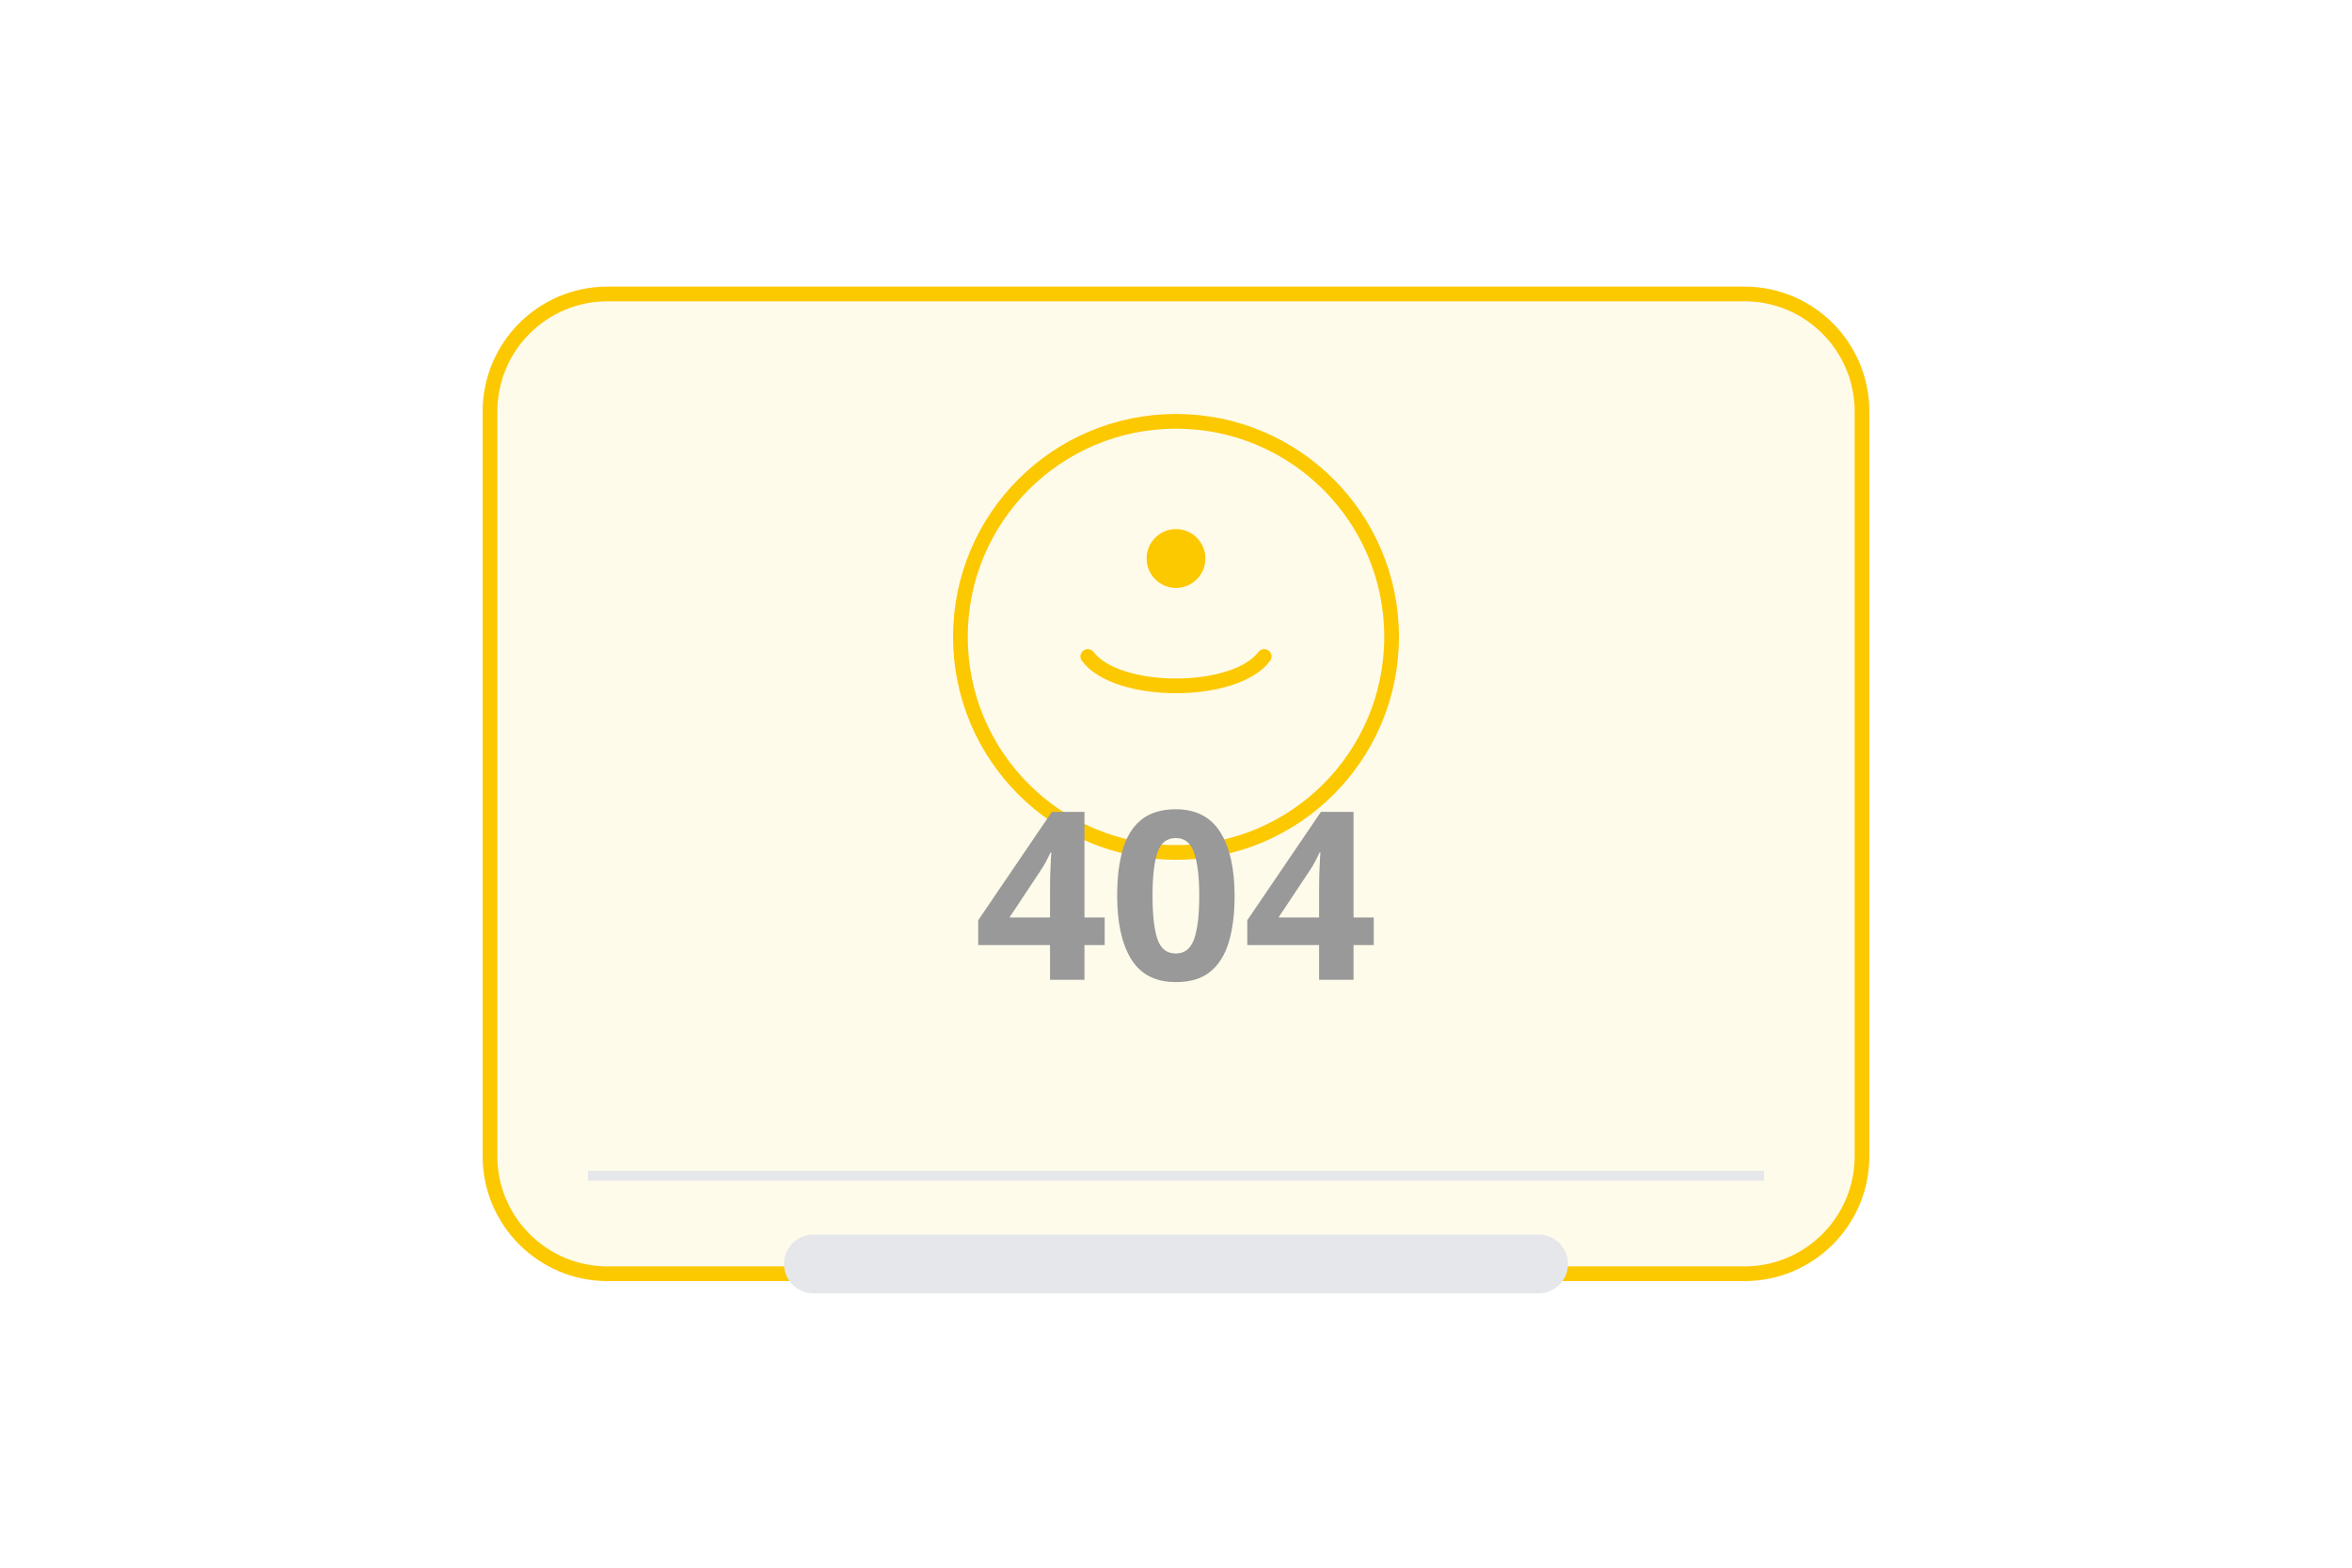
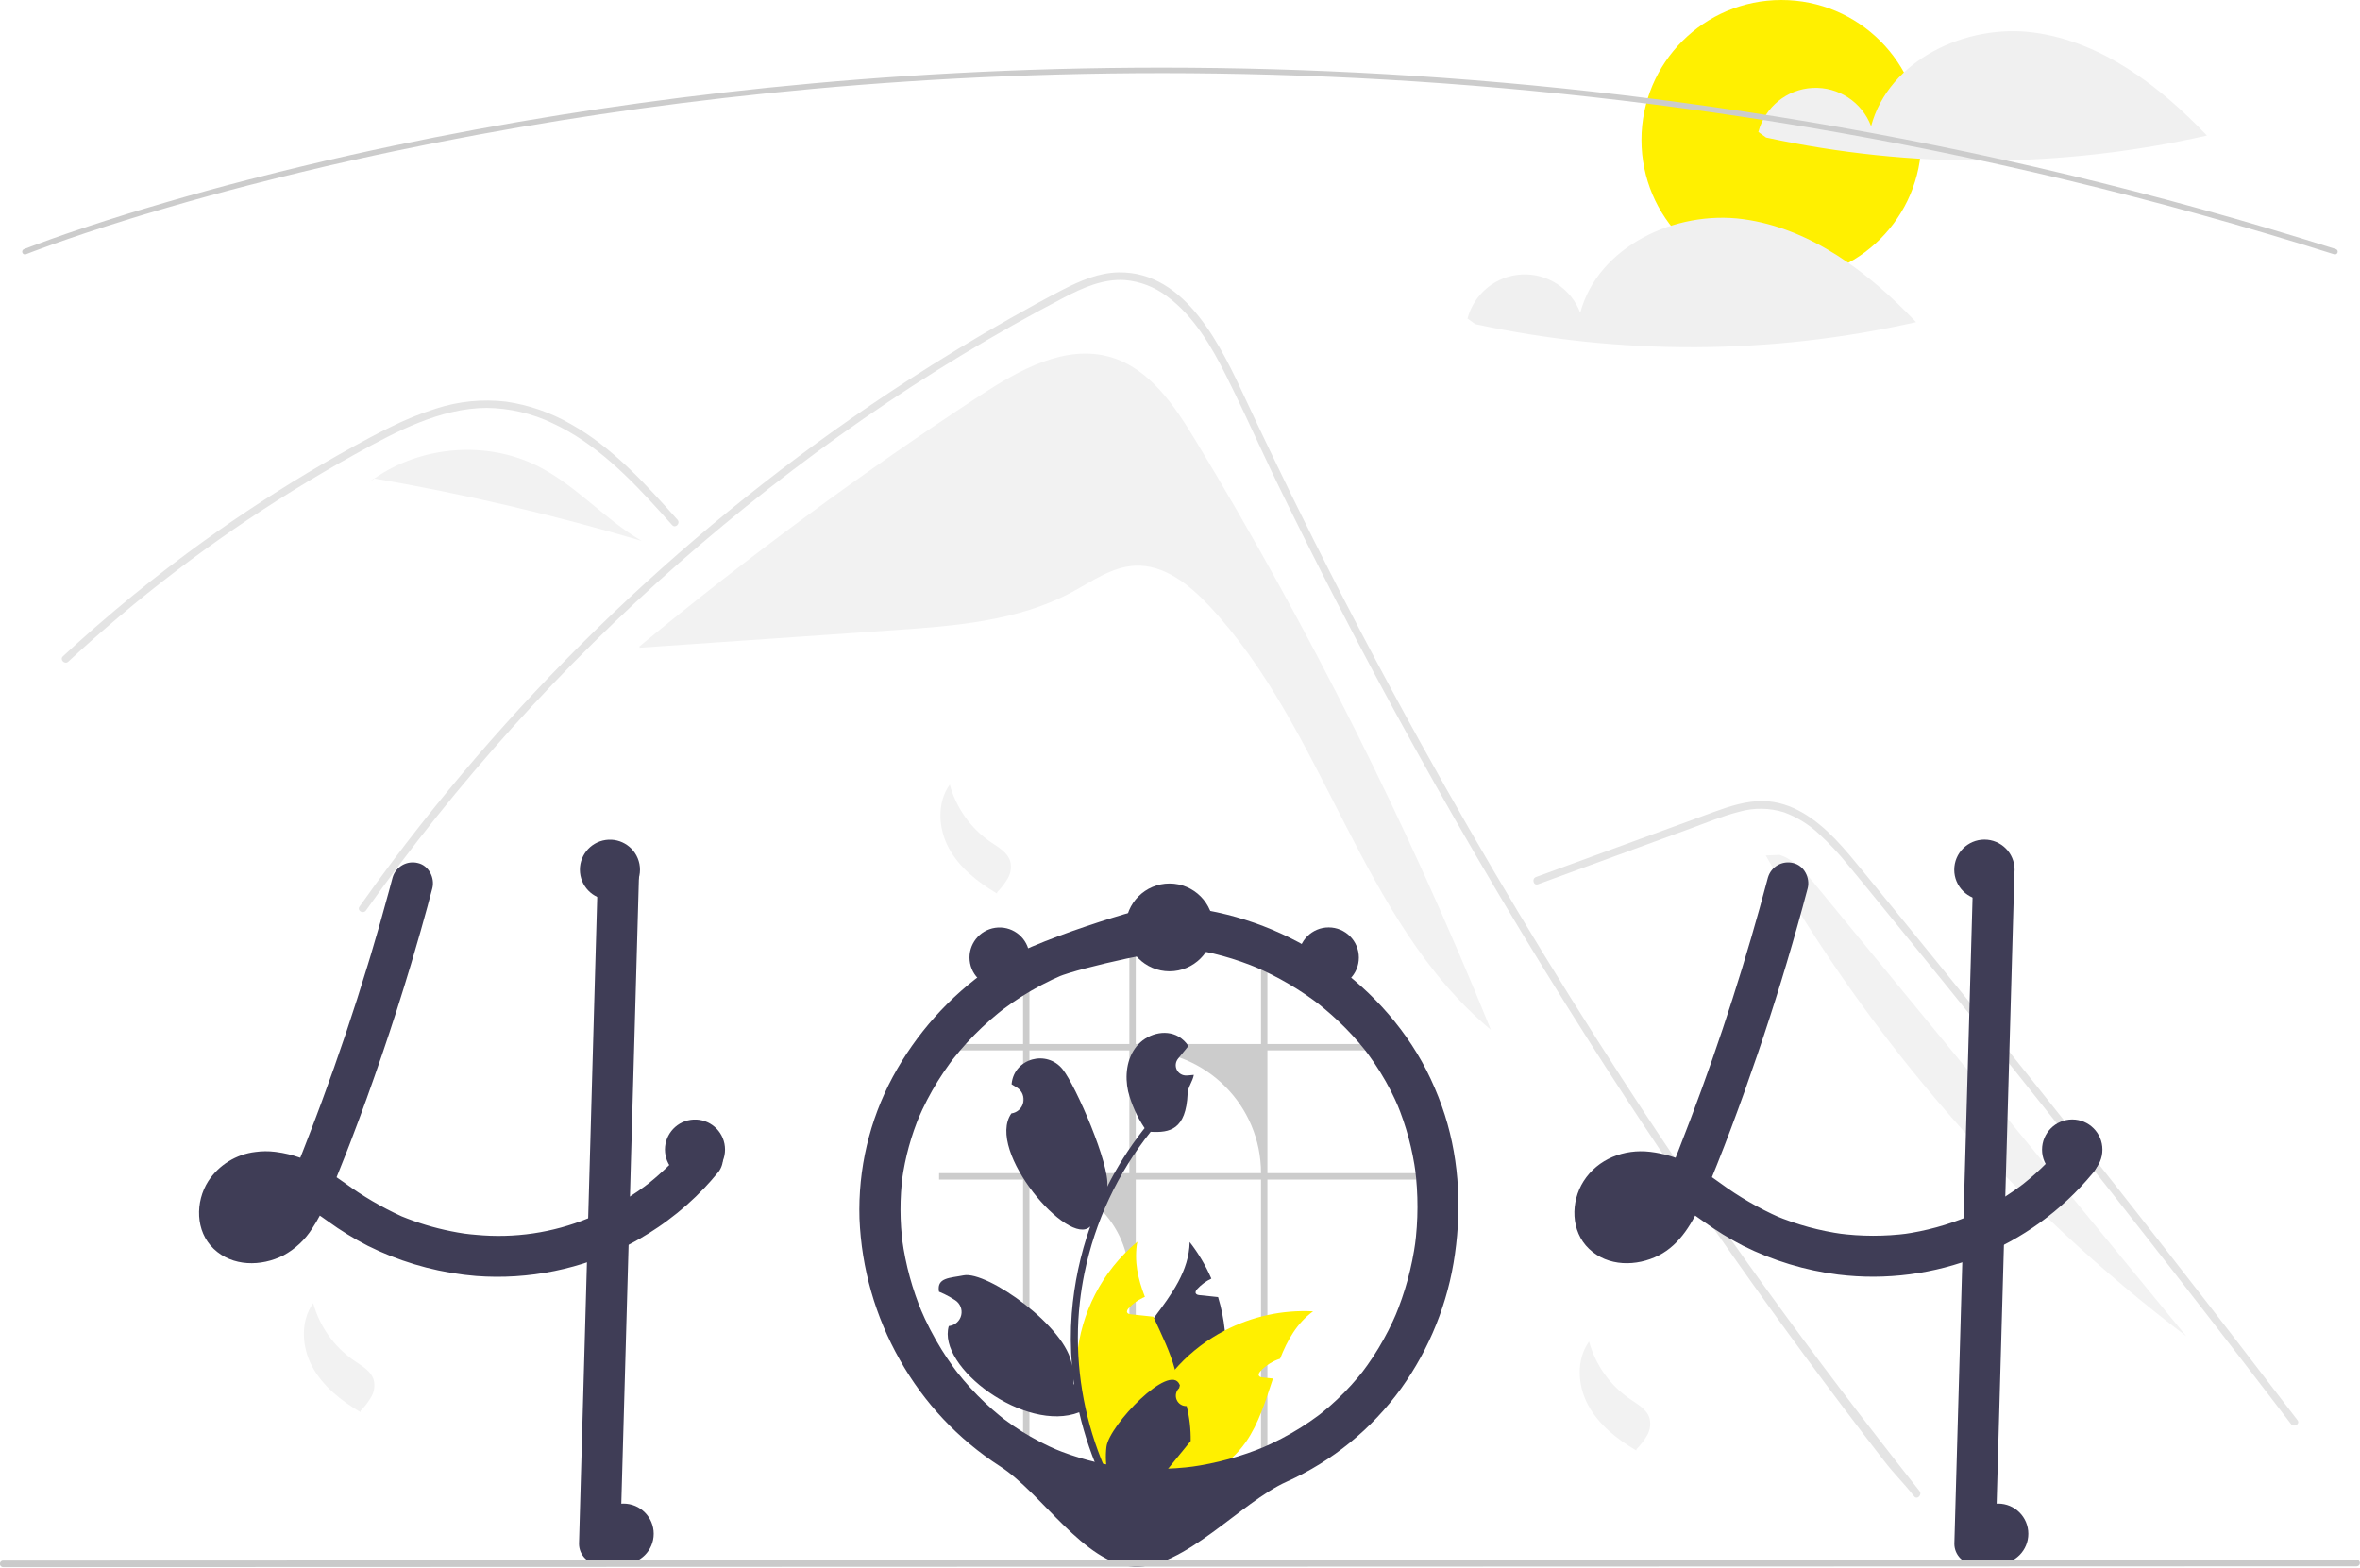
- <svg xmlns="http://www.w3.org/2000/svg" viewBox="0 0 240 160" fill="none">
-   <rect x="50" y="30" width="140" height="100" rx="12" fill="#FCC800" fill-opacity="0.08" stroke="#FCC800" stroke-width="1.5" />
-   <circle cx="120" cy="65" r="22" stroke="#FCC800" stroke-width="1.5" fill="none" />
-   <circle cx="120" cy="57" r="3" fill="#FCC800" />
-   <path d="M111 67c3 4 15 4 18 0" stroke="#FCC800" stroke-width="1.5" stroke-linecap="round" fill="none" />
-   <text x="120" y="100" text-anchor="middle" fill="#999" font-size="24" font-weight="700" font-family="system-ui">404</text>
-   <line x1="60" y1="120" x2="180" y2="120" stroke="#e5e7eb" stroke-width="1" />
-   <rect x="80" y="126" width="80" height="6" rx="3" fill="#e5e7eb" />
+ <svg xmlns="http://www.w3.org/2000/svg" width="860.131" height="571.148" viewBox="0 0 860.131 571.148" role="img" artist="Katerina Limpitsouni" source="https://undraw.co/">
+   <path d="M605.67,324.953c-7.669-12.684-16.757-26.228-30.99-30.37-16.482-4.796-33.413,4.732-47.775,14.135a1392.157,1392.157,0,0,0-123.893,91.283l.043.492q46.226-3.188,92.451-6.376c22.265-1.535,45.296-3.283,64.972-13.816,7.467-3.997,14.745-9.336,23.206-9.708,10.512-.462,19.677,6.879,26.88,14.549,42.607,45.371,54.937,114.754,102.738,154.616A1516.995,1516.995,0,0,0,605.67,324.953Z" transform="translate(-169.9343 -164.426)" fill="#f2f2f2" />
+   <path d="M867.571,709.781c-4.712-5.95-6.637-7.343-11.285-13.348q-56.764-73.416-106.708-151.792-33.924-53.23-64.483-108.504-14.549-26.278-28.3-52.969-10.67-20.695-20.865-41.638c-1.944-3.988-3.832-7.994-5.711-12.009-4.428-9.442-8.773-18.93-13.439-28.244-5.317-10.616-11.789-21.745-21.553-28.877a29.405,29.405,0,0,0-15.319-5.895c-7.948-.513-15.282,2.769-22.176,6.353-50.439,26.301-97.659,59.276-140.37,96.798A730.778,730.778,0,0,0,303.322,496.247c-1.008,1.439-3.392.064-2.374-1.384q6.009-8.498,12.257-16.813A734.817,734.817,0,0,1,500.805,303.064q18.248-11.826,37.183-22.542c6.362-3.603,12.752-7.16,19.251-10.497,6.371-3.273,13.137-6.215,20.416-6.325,24.77-.385,37.595,27.667,46.405,46.542q4.153,8.911,8.406,17.766,16.075,33.621,33.387,66.628,10.685,20.379,21.837,40.52,34.707,62.718,73.779,122.897c34.506,53.143,68.737,100.089,108.046,149.785C870.596,709.213,868.662,711.175,867.571,709.781Z" transform="translate(-169.9343 -164.426)" fill="#e4e4e4" />
+   <path d="M414.916,355.804c-1.439-1.604-2.869-3.209-4.318-4.813-11.422-12.633-23.679-25.118-39.364-32.361a57.11,57.11,0,0,0-23.927-5.546c-8.562.028-16.932,2.273-24.843,5.418-3.74,1.494-7.398,3.19-11.001,4.996-4.116,2.072-8.159,4.281-12.183,6.509q-11.331,6.27-22.368,13.091-21.961,13.572-42.546,29.216-10.671,8.113-20.902,16.758-9.516,8.031-18.646,16.492c-1.302,1.201-3.245-.743-1.944-1.943,1.604-1.494,3.227-2.979,4.85-4.446q6.875-6.215,13.971-12.193,12.939-10.918,26.549-20.993,21.163-15.676,43.783-29.225,11.304-6.765,22.918-12.963c2.338-1.247,4.703-2.466,7.096-3.621a113.116,113.116,0,0,1,16.868-6.866,60.006,60.006,0,0,1,25.476-2.503,66.327,66.327,0,0,1,23.505,8.131c15.401,8.608,27.346,21.919,38.97,34.909C418.033,355.171,416.099,357.124,414.916,355.804Z" transform="translate(-169.9343 -164.426)" fill="#e4e4e4" />
+   <path d="M730.477,486.711l36.905-13.498,18.323-6.702c5.968-2.183,11.921-4.667,18.09-6.23a28.539,28.539,0,0,1,16.374.209,37.738,37.738,0,0,1,12.771,7.917,103.64,103.64,0,0,1,10.475,11.186c3.989,4.794,7.92,9.639,11.868,14.467q24.441,29.891,48.563,60.041,24.121,30.15,47.92,60.556,23.857,30.48,47.385,61.216,2.882,3.765,5.76,7.534c1.06,1.388,3.449.02,2.375-1.388Q983.582,650.974,959.549,620.184q-24.092-30.864-48.516-61.466-24.424-30.601-49.179-60.937-6.167-7.558-12.354-15.099c-3.48-4.241-6.92-8.527-10.736-12.474-7.005-7.245-15.758-13.648-26.234-13.822-6.16-.102-12.121,1.852-17.844,3.923-6.17,2.232-12.325,4.506-18.486,6.759l-37.163,13.592-9.291,3.398c-1.649.603-.937,3.262.731,2.652Z" transform="translate(-169.9343 -164.426)" fill="#e4e4e4" />
+   <path d="M366.377,334.526c-18.754-9.639-42.771-7.751-60.005,4.291a855.847,855.847,0,0,1,97.371,22.726C390.46,353.759,380.07,341.563,366.377,334.526Z" transform="translate(-169.9343 -164.426)" fill="#f2f2f2" />
+   <path d="M306.188,338.784l-3.61,2.935c1.221-1.027,2.491-1.99,3.795-2.901C306.311,338.807,306.249,338.795,306.188,338.784Z" transform="translate(-169.9343 -164.426)" fill="#f2f2f2" />
+   <path d="M831.549,486.846c-3.633-4.422-7.56-9.052-12.994-10.848l-5.073.2A575.436,575.436,0,0,0,966.749,651.418Q899.149,569.132,831.549,486.846Z" transform="translate(-169.9343 -164.426)" fill="#f2f2f2" />
+   <path d="M516.084,450.367A37.481,37.481,0,0,0,531.015,471.325c2.82,1.92,6.157,3.762,7.122,7.035a8.379,8.379,0,0,1-.874,6.15,24.884,24.884,0,0,1-3.861,5.041l-.137.512c-6.998-4.147-13.656-9.393-17.522-16.551s-4.406-16.539.341-23.145" transform="translate(-169.9343 -164.426)" fill="#f2f2f2" />
+   <path d="M749.084,653.367A37.481,37.481,0,0,0,764.015,674.325c2.82,1.92,6.157,3.762,7.122,7.035a8.379,8.379,0,0,1-.874,6.15,24.884,24.884,0,0,1-3.861,5.041l-.137.512c-6.998-4.147-13.656-9.393-17.522-16.551s-4.406-16.539.341-23.145" transform="translate(-169.9343 -164.426)" fill="#f2f2f2" />
+   <path d="M284.084,639.367A37.481,37.481,0,0,0,299.015,660.325c2.82,1.92,6.157,3.762,7.122,7.035a8.379,8.379,0,0,1-.874,6.15,24.884,24.884,0,0,1-3.861,5.041l-.137.512c-6.998-4.147-13.656-9.393-17.522-16.551s-4.406-16.539.341-23.145" transform="translate(-169.9343 -164.426)" fill="#f2f2f2" />
+   <circle cx="649.249" cy="51" r="51" fill="#fff000" />
+   <path d="M911.219,176.296c-24.717-3.341-52.935,10.019-59.341,34.124a21.597,21.597,0,0,0-41.094,2.109l2.83,2.027a372.275,372.275,0,0,0,160.659-.726C957.079,195.76,935.935,179.637,911.219,176.296Z" transform="translate(-169.9343 -164.426)" fill="#f0f0f0" />
+   <path d="M805.219,244.296c-24.717-3.341-52.935,10.019-59.341,34.124a21.597,21.597,0,0,0-41.094,2.109l2.83,2.027a372.275,372.275,0,0,0,160.659-.726C851.079,263.76,829.935,247.637,805.219,244.296Z" transform="translate(-169.9343 -164.426)" fill="#f0f0f0" />
+   <path d="M1020.946,257.154a.982.982,0,0,1-.302-.047C756.237,173.489,523.199,184.424,374.264,208.321c-20.269,3.251-40.591,7.006-60.404,11.161-5.058,1.06-10.306,2.195-15.597,3.378-6.319,1.407-12.554,2.856-18.532,4.306q-3.873.917-7.595,1.849c-3.758.928-7.572,1.895-11.66,2.957-4.568,1.178-9.209,2.413-13.797,3.672a.442.442,0,0,1-.051.015l0.0.001c-5.183,1.415-10.338,2.871-15.323,4.325-2.698.779-5.304,1.548-7.799,2.307-.279.077-.526.151-.776.228l-.536.163c-.311.095-.617.188-.924.275l-.02.006 0.0.001-.812.252c-.968.293-1.912.579-2.841.864-24.545,7.566-38.038,12.949-38.171,13.002a1,1,0,1,1-.744-1.856c.134-.053,13.693-5.463,38.328-13.058.932-.286,1.879-.572,2.85-.866l.754-.234c.026-.01.052-.018.078-.025.305-.087.61-.18.919-.273l.537-.163c.268-.081.531-.161.801-.235,2.479-.754,5.093-1.524,7.798-2.307,4.987-1.455,10.147-2.911,15.334-4.328.016-.006.033-.01.049-.015v-.001c4.604-1.263,9.263-2.503,13.845-3.685,4.094-1.063,7.915-2.032,11.68-2.962q3.738-.93,7.609-1.853c5.985-1.451,12.233-2.902,18.563-4.312,5.299-1.184,10.556-2.322,15.622-3.383,19.843-4.162,40.198-7.923,60.497-11.179C523.096,182.415,756.467,171.463,1021.246,255.201a1.0 1,0,0,1-.301,1.953Z" transform="translate(-169.9343 -164.426)" fill="#ccc" />
+   <path d="M432.923,584.266a6.729,6.729,0,0,0-1.7-2.67,6.43,6.43,0,0,0-.92-.71c-2.61-1.74-6.51-2.13-8.99,0a5.81,5.81,0,0,0-.69.71q-1.11,1.365-2.28,2.67c-1.28,1.46-2.59,2.87-3.96,4.24-.39.38-.78.77-1.18,1.15-.23.23-.46.45-.69.67-.88.84-1.78,1.65-2.69,2.45-.48.43-.96.85-1.45,1.26-.73.61-1.46,1.22-2.2,1.81-.07.05-.14.1-.21.16-.02.01-.03.03-.05.04-.01,0-.02,0-.03.02a.179.179,0,0,0-.07.05c-.22.15-.37.25-.48.34.04-.02.08-.05.12-.07-.18.14-.37.28-.55.42-1.75,1.29-3.54,2.53-5.37,3.69a99.21,99.21,0,0,1-14.22,7.55c-.33.13-.67.27-1.01.4a85.97,85.97,0,0,1-40.85,6.02q-2.13-.165-4.26-.45c-1.64-.24-3.27-.53-4.89-.86a97.932,97.932,0,0,1-18.02-5.44,118.652,118.652,0,0,1-20.66-12.12c-1-.71-2.01-1.42-3.02-2.11,1.15-2.82,2.28-5.64,3.38-8.48.55-1.37,1.08-2.74,1.6-4.12,4.09-10.63,7.93-21.36,11.61-32.13q5.58-16.365,10.53-32.92.51-1.68.99-3.36,2.595-8.745,4.98-17.53c.15-.57.31-1.13.45-1.7q.69-2.52,1.35-5.04c1-3.79-1.26-8.32-5.24-9.23a7.634,7.634,0,0,0-9.22,5.24c-.43,1.62-.86,3.23-1.3,4.85q-3.165,11.745-6.66,23.41-.51,1.68-1.02,3.36-7.71,25.41-16.93,50.31-1.11,3.015-2.25,6.01c-.37.98-.74,1.96-1.12,2.94-.73,1.93-1.48,3.86-2.23,5.79-.43,1.13-.87,2.26-1.31,3.38-.29.71-.57,1.42-.85,2.12a41.809,41.809,0,0,0-8.81-2.12l-.48-.06a27.397,27.397,0,0,0-7.01.06,23.914,23.914,0,0,0-17.24,10.66c-4.77,7.51-4.71,18.25,1.98,24.63,6.89,6.57,17.32,6.52,25.43,2.41a28.351,28.351,0,0,0,10.52-9.86,50.569,50.569,0,0,0,2.74-4.65c.21.14.42.28.63.43.8.56,1.6,1.13,2.39,1.69a111.738,111.738,0,0,0,14.51,8.91,108.359,108.359,0,0,0,34.62,10.47c.27.03.53.07.8.1,1.33.17,2.67.3,4.01.41a103.782,103.782,0,0,0,55.58-11.36q2.175-1.125,4.31-2.36,3.315-1.92,6.48-4.08c1.15-.78,2.27-1.57,3.38-2.4a101.042,101.042,0,0,0,13.51-11.95q2.355-2.475,4.51-5.11a8.061,8.061,0,0,0,2.2-5.3A7.564,7.564,0,0,0,432.923,584.266Zm-165.59,23.82c.21-.15.42-.31.62-.47C267.893,607.766,267.603,607.936,267.333,608.086Zm3.21-3.23c-.23.26-.44.52-.67.78a23.366,23.366,0,0,1-2.25,2.2c-.11.1-.23.2-.35.29a.01.01,0,0,0-.01.01,3.804,3.804,0,0,0-.42.22q-.645.39-1.32.72a17.005,17.005,0,0,1-2.71.75,16.799,16.799,0,0,1-2.13.02h-.02a14.823,14.823,0,0,1-1.45-.4c-.24-.12-.47-.26-.7-.4-.09-.08-.17-.16-.22-.21a2.44,2.44,0,0,1-.27-.29.01.01,0,0,0-.01-.01c-.11-.2-.23-.4-.34-.6a.031.031,0,0,1-.01-.02c-.08-.25-.15-.51-.21-.77a12.511,12.511,0,0,1,.01-1.37,13.467,13.467,0,0,1,.54-1.88,11.068,11.068,0,0,1,.69-1.26c.02-.04.12-.2.23-.38.01-.01.01-.01.01-.02.15-.17.3-.35.46-.51.27-.3.56-.56.85-.83a18.022,18.022,0,0,1,1.75-1.01,19.481,19.481,0,0,1,2.93-.79,24.989,24.989,0,0,1,4.41.04,30.301,30.301,0,0,1,4.1,1.01,36.945,36.945,0,0,1-2.77,4.54C270.623,604.746,270.583,604.806,270.543,604.856Zm-11.12-3.29a2.18,2.18,0,0,1-.31.39A1.409,1.409,0,0,1,259.423,601.566Z" transform="translate(-169.9343 -164.426)" fill="#3f3d56" />
+   <path d="M402.863,482.136q-.135,4.71-.27,9.42-.285,10.455-.59,20.92-.315,11.775-.66,23.54-.165,6.075-.34,12.15-.465,16.365-.92,32.72c-.03,1.13-.07,2.25-.1,3.38q-.225,8.115-.45,16.23-.255,8.805-.5,17.61-.18,6.6-.37,13.21-1.35,47.895-2.7,95.79a7.648,7.648,0,0,1-7.5,7.5,7.561,7.561,0,0,1-7.5-7.5q.75-26.94,1.52-53.88.675-24.36,1.37-48.72.225-8.025.45-16.06.345-12.09.68-24.18c.03-1.13.07-2.25.1-3.38.02-.99.05-1.97.08-2.96q.66-23.475,1.32-46.96.27-9.24.52-18.49.3-10.545.6-21.08c.09-3.09.17-6.17.26-9.26a7.648,7.648,0,0,1,7.5-7.5A7.561,7.561,0,0,1,402.863,482.136Z" transform="translate(-169.9343 -164.426)" fill="#3f3d56" />
+   <path d="M814.291,484.217a893.238,893.238,0,0,1-28.161,87.941c-3.007,7.946-6.083,15.877-9.371,23.712l.756-1.792a54.583,54.583,0,0,1-5.59,10.612q-.229.321-.467.636,1.166-1.49.443-.589c-.254.301-.505.602-.768.895a23.664,23.664,0,0,1-2.249,2.203q-.301.258-.612.504l.938-.729c-.109.257-.873.597-1.111.743a18.254,18.254,0,0,1-2.405,1.219l1.792-.756a19.086,19.086,0,0,1-4.231,1.161l1.994-.268a17.021,17.021,0,0,1-4.298.046l1.994.268a14.002,14.002,0,0,1-3.405-.917l1.792.756a12.012,12.012,0,0,1-1.679-.896c-.271-.177-1.105-.809-.015.025,1.133.866.146.074-.088-.156-.194-.192-.37-.4-.56-.595-.882-.905.996,1.557.397.499a18.182,18.182,0,0,1-.878-1.637l.756,1.792a11.925,11.925,0,0,1-.728-2.651l.268,1.994a13.651,13.651,0,0,1-.003-3.405l-.268,1.994a15.964,15.964,0,0,1,.995-3.68l-.756,1.792a16.729,16.729,0,0,1,1.178-2.298,6.729,6.729,0,0,1,.729-1.071c.049.016-1.269,1.513-.569.757.183-.198.354-.406.539-.602.296-.314.614-.601.926-.898,1.045-.994-1.462.966-.257.179a19.049,19.049,0,0,1,2.749-1.499l-1.792.756a20.311,20.311,0,0,1,4.995-1.34l-1.994.268a25.628,25.628,0,0,1,6.461.076l-1.994-.268a33.211,33.211,0,0,1,7.892,2.22l-1.792-.756c5.39,2.314,10.163,5.749,14.928,9.118a111.95,111.95,0,0,0,14.506,8.906,108.388,108.388,0,0,0,34.622,10.474,103.933,103.933,0,0,0,92.586-36.752,8.078,8.078,0,0,0,2.197-5.303,7.632,7.632,0,0,0-2.197-5.303c-2.752-2.526-7.949-3.239-10.607,0a95.636,95.636,0,0,1-8.107,8.727q-2.017,1.914-4.142,3.71-1.214,1.026-2.461,2.011c-.393.311-1.619,1.138.263-.197-.431.306-.845.64-1.271.955a99.269,99.269,0,0,1-20.332,11.565l1.792-.756a96.836,96.836,0,0,1-24.171,6.622l1.994-.268a97.643,97.643,0,0,1-25.754-.038l1.994.268a99.8,99.8,0,0,1-24.857-6.77l1.792.756a116.025,116.025,0,0,1-21.736-12.591,86.877,86.877,0,0,0-11.113-6.994,42.824,42.824,0,0,0-14.438-4.389c-9.439-1.111-19.057,2.566-24.246,10.72-4.776,7.505-4.714,18.244,1.974,24.625,6.888,6.572,17.318,6.517,25.436,2.406,7.817-3.959,12.513-12.185,15.815-19.942,7.431-17.455,14.01-35.314,20.14-53.263q9.097-26.637,16.499-53.813.917-3.366,1.807-6.739c1.001-3.789-1.261-8.32-5.238-9.226a7.633,7.633,0,0,0-9.226,5.238Z" transform="translate(-169.9343 -164.426)" fill="#3f3d56" />
+   <path d="M889.124,482.136l-2.7,95.793-2.685,95.294-1.518,53.884a7.565,7.565,0,0,0,7.5,7.5,7.649,7.649,0,0,0,7.5-7.5l2.7-95.793,2.685-95.294,1.518-53.884a7.565,7.565,0,0,0-7.5-7.5,7.649,7.649,0,0,0-7.5,7.5Z" transform="translate(-169.9343 -164.426)" fill="#3f3d56" />
+   <path d="M629.526,700.361h2.329V594.319h54.329v-2.323H631.855V547.252H673.81q-.923-1.173-1.899-2.317H631.855V515.382c-.77-.328-1.547-.645-2.329-.944V544.935h-45.652V507.07c-.782.036-1.553.09-2.329.155v37.71h-36.42V516.684c-.782.346-1.553.711-2.317,1.093V544.935h-30.616v2.317h30.616v44.744h-30.616v2.323h30.616V700.361h2.317V594.319a36.413,36.413,0,0,1,36.42,36.42v69.622h2.329V594.319h45.652Zm-84.401-108.365V547.252h36.42v44.744Zm38.749,0V547.252h.914a44.741,44.741,0,0,1,44.738,44.744Z" transform="translate(-169.9343 -164.426)" opacity="0.2" />
+   <path d="M615.303,668.566a63.059,63.059,0,0,1-20.05,33.7c-.74.64-1.48,1.26-2.25,1.87q-2.805.255-5.57.52c-1.53.14-3.04.29-4.54.43l-.27.03-.19-1.64-.76-6.64a37.623,37.623,0,0,1-3.3-32.44c2.64-7.12,7.42-13.41,12.12-19.65,6.49-8.62,12.8-17.14,13.03-27.65a60.544,60.544,0,0,1,7.9,13.33,16.432,16.432,0,0,0-5.12,3.77c-.41.45-.82,1.08-.54,1.62.24.46.84.57,1.36.63,1.25.13,2.51.26,3.76.39,1,.11,2,.21,3,.32a63.99,63.99,0,0,1,2.45,12.18A61.189,61.189,0,0,1,615.303,668.566Z" transform="translate(-169.9343 -164.426)" fill="#3f3d56" />
+   <path d="M648.503,642.356c-5.9,4.29-9.35,10.46-12.03,17.26a16.628,16.628,0,0,0-7.17,4.58c-.41.45-.82,1.08-.54,1.62.24.46.84.57,1.36.63,1.25.13,2.51.26,3.76.39-2.68,8.04-5.14,16.36-9.88,23.15a36.989,36.989,0,0,1-12.03,10.91,38.492,38.492,0,0,1-4.02,1.99q-7.62.585-14.95,1.25-2.805.255-5.57.52c-1.53.14-3.04.29-4.54.43q-.015-.825,0-1.65a63.304,63.304,0,0,1,15.25-39.86c.45-.52.91-1.03,1.38-1.54a61.792,61.792,0,0,1,16.81-12.7A62.654,62.654,0,0,1,648.503,642.356Z" transform="translate(-169.9343 -164.426)" fill="#fff000" />
+   <path d="M589.163,699.526l-1.15,3.4-.58,1.73c-1.53.14-3.04.29-4.54.43l-.27.03c-1.66.17-3.31.34-4.96.51-.43-.5-.86-1.01-1.28-1.53a62.03,62.03,0,0,1,8.07-87.11c-1.32,6.91.22,13.53,2.75,20.1-.27.11-.53.22-.78.34a16.432,16.432,0,0,0-5.12,3.77c-.41.45-.82,1.08-.54,1.62.24.46.84.57,1.36.63,1.25.13,2.51.26,3.76.39,1,.11,2,.21,3,.32q.705.075,1.41.15c.07.15.13.29.2.44,2.85,6.18,5.92,12.39,7.65,18.83a43.666,43.666,0,0,1,1.02,4.91A37.604,37.604,0,0,1,589.163,699.526Z" transform="translate(-169.9343 -164.426)" fill="#fff000" />
+   <path d="M689.821,554.487c-8.609-16.792-21.946-30.921-37.632-41.304a114.237,114.237,0,0,0-52.563-18.38q-3.69-.335-7.399-.393c-2.921-.044-46.866,12.632-61.587,22.982a114.295,114.295,0,0,0-35.333,39.527,102.5,102.5,0,0,0-12.126,51.633,113.564,113.564,0,0,0,14.703,51.476,110.475,110.475,0,0,0,36.444,38.746C549.667,708.561,565.074,734.51,583.183,735.426c18.246.923,39.054-23.555,55.695-30.987a104.425,104.425,0,0,0,41.726-34.005,110.25,110.25,0,0,0,19.599-48.948c2.574-18.083,1.374-36.733-4.801-54.016a111.86,111.86,0,0,0-5.58-12.983c-1.78-3.505-6.996-4.796-10.261-2.691a7.68,7.68,0,0,0-2.691,10.261q1.568,3.088,2.915,6.278l-.756-1.792a101.151,101.151,0,0,1,6.876,25.538l-.268-1.994a109.229,109.229,0,0,1-.066,28.683l.268-1.994a109.734,109.734,0,0,1-7.555,27.674l.756-1.792a104.212,104.212,0,0,1-6.672,13.098q-1.923,3.186-4.081,6.222c-.632.888-1.283,1.761-1.939,2.631-.856,1.136,1.167-1.483.282-.369-.151.19-.3.38-.452.569q-.681.852-1.382,1.688a93.613,93.613,0,0,1-10.176,10.384q-1.366,1.192-2.778,2.331c-.469.378-.932.773-1.421,1.125.019-.013,1.58-1.199.656-.511-.29.216-.579.436-.87.652q-2.91,2.156-5.974,4.092a103.485,103.485,0,0,1-14.756,7.713l1.792-.756a109.215,109.215,0,0,1-27.597,7.552l1.994-.268a108.154,108.154,0,0,1-28.589.051l1.994.268a99.835,99.835,0,0,1-25.095-6.784l1.792.756a93.643,93.643,0,0,1-13.416-6.991q-3.174-2-6.184-4.247c-.286-.214-.57-.43-.855-.645-.915-.691.658.51.67.518a19.169,19.169,0,0,1-1.535-1.225q-1.454-1.184-2.861-2.422a101.989,101.989,0,0,1-10.493-10.709q-1.213-1.434-2.374-2.911c-.335-.426-.947-1.29.404.529-.178-.239-.362-.474-.542-.712q-.647-.858-1.276-1.728-2.203-3.048-4.188-6.246a109.29,109.29,0,0,1-7.805-15.108l.756,1.792a106.588,106.588,0,0,1-7.34-26.837l.268,1.994a97.866,97.866,0,0,1-.048-25.636l-.268,1.994A94.673,94.673,0,0,1,505.276,570.55l-.756,1.792a101.557,101.557,0,0,1,7.195-13.856q2.066-3.323,4.378-6.485.525-.718,1.062-1.428c.324-.428,1.215-1.493-.305.388.149-.184.293-.374.439-.56q1.269-1.608,2.6-3.165A107.402,107.402,0,0,1,530.772,536.215q1.474-1.292,2.995-2.529.691-.562,1.391-1.113c.187-.147.376-.291.562-.439-1.997,1.59-.555.433-.102.093q3.134-2.348,6.435-4.461a103.644,103.644,0,0,1,15.387-8.108l-1.792.756c7.76-3.258,42.141-10.949,48.394-10.11l-1.994-.268A106.225,106.225,0,0,1,628.768,517.419l-1.792-.756a110.313,110.313,0,0,1,12.6,6.329q3.043,1.784,5.967,3.763,1.384.937,2.738,1.915.677.489,1.346.989c.248.185.494.373.741.558,1.039.779-1.431-1.128-.342-.267a110.843,110.843,0,0,1,10.368,9.253q2.401,2.445,4.637,5.045,1.147,1.334,2.246,2.708c.364.455,1.605,2.101.084.085.372.493.747.982,1.114,1.479a97.977,97.977,0,0,1,8.392,13.538c1.793,3.498,6.987,4.802,10.261,2.691A7.677,7.677,0,0,0,689.821,554.487Z" transform="translate(-169.9343 -164.426)" fill="#3f3d56" />
+   <path d="M602.431,676.882a3.78,3.78,0,0,1-2.739-6.551c.095-.379.164-.651.259-1.03q-.051-.124-.103-.247c-3.48-8.298-25.685,14.833-26.645,22.632a30.029,30.029,0,0,0,.527,10.328A120.392,120.392,0,0,1,562.778,652.01a116.202,116.202,0,0,1,.721-12.963q.597-5.293,1.657-10.511a121.787,121.787,0,0,1,24.151-51.616c6.874.384,12.898-.663,13.48-13.985.103-2.37,1.861-4.422,2.248-6.756-.656.086-1.323.14-1.979.183-.204.011-.42.021-.624.032l-.077.003a3.745,3.745,0,0,1-3.076-6.101q.425-.523.851-1.046c.43-.538.871-1.065,1.302-1.603a1.865,1.865,0,0,0,.14-.161c.495-.613.99-1.216,1.485-1.829a10.829,10.829,0,0,0-3.55-3.432c-4.959-2.905-11.801-.893-15.384,3.593-3.593,4.486-4.271,10.779-3.023,16.384a43.398,43.398,0,0,0,6.003,13.383c-.269.344-.549.678-.818,1.022a122.574,122.574,0,0,0-12.794,20.268c1.016-7.939-11.412-36.608-16.218-42.681-5.773-7.294-17.611-4.111-18.628,5.136q-.015.134-.029.268,1.071.604,2.096,1.282a5.127,5.127,0,0,1-2.067,9.33l-.105.016c-9.556,13.644,21.077,49.155,28.745,41.181a125.11,125.11,0,0,0-6.734,31.693,118.664,118.664,0,0,0,.086,19.16l-.032-.226C558.902,648.154,529.674,627.514,521.139,629.233c-4.917.99-9.76.765-9.013,5.725q.018.119.036.237a34.442,34.442,0,0,1,3.862,1.861q1.071.604,2.096,1.282a5.127,5.127,0,0,1-2.067,9.33l-.105.016c-.075.011-.14.022-.215.032-4.35,14.966,27.907,39.12,47.518,31.435h.011a125.075,125.075,0,0,0,8.402,24.528H601.679c.108-.334.204-.678.301-1.011a34.102,34.102,0,0,1-8.305-.495c2.227-2.733,4.454-5.487,6.681-8.219a1.861,1.861,0,0,0,.14-.161c1.13-1.398,2.27-2.786,3.399-4.185l.001-.002a49.952,49.952,0,0,0-1.464-12.725Zm-34.371-67.613.016-.021-.016.043Zm-6.648,59.932-.258-.581c.011-.42.011-.839,0-1.269,0-.118-.021-.237-.021-.355.097.742.183,1.485.29,2.227Z" transform="translate(-169.9343 -164.426)" fill="#3f3d56" />
+   <circle cx="95.249" cy="439" r="11" fill="#3f3d56" />
+   <circle cx="227.249" cy="559" r="11" fill="#3f3d56" />
+   <circle cx="728.249" cy="559" r="11" fill="#3f3d56" />
+   <circle cx="755.249" cy="419" r="11" fill="#3f3d56" />
+   <circle cx="723.249" cy="317" r="11" fill="#3f3d56" />
+   <path d="M434.183,583.426a10.949,10.949,0,1,1-.21-2.16A10.992,10.992,0,0,1,434.183,583.426Z" transform="translate(-169.9343 -164.426)" fill="#3f3d56" />
+   <circle cx="484.249" cy="349" r="11" fill="#3f3d56" />
+   <path d="M545.183,513.426a10.949,10.949,0,1,1-.21-2.16A10.992,10.992,0,0,1,545.183,513.426Z" transform="translate(-169.9343 -164.426)" fill="#3f3d56" />
+   <path d="M403.183,481.426a10.949,10.949,0,1,1-.21-2.16A10.992,10.992,0,0,1,403.183,481.426Z" transform="translate(-169.9343 -164.426)" fill="#3f3d56" />
+   <circle cx="599.249" cy="443" r="11" fill="#3f3d56" />
+   <circle cx="426.249" cy="338" r="16" fill="#3f3d56" />
+   <path d="M1028.875,735.267l-857.75.307a1.191,1.191,0,1,1,0-2.381l857.75-.307a1.191,1.191,0,0,1,0,2.381Z" transform="translate(-169.9343 -164.426)" fill="#cacaca" />
</svg>
